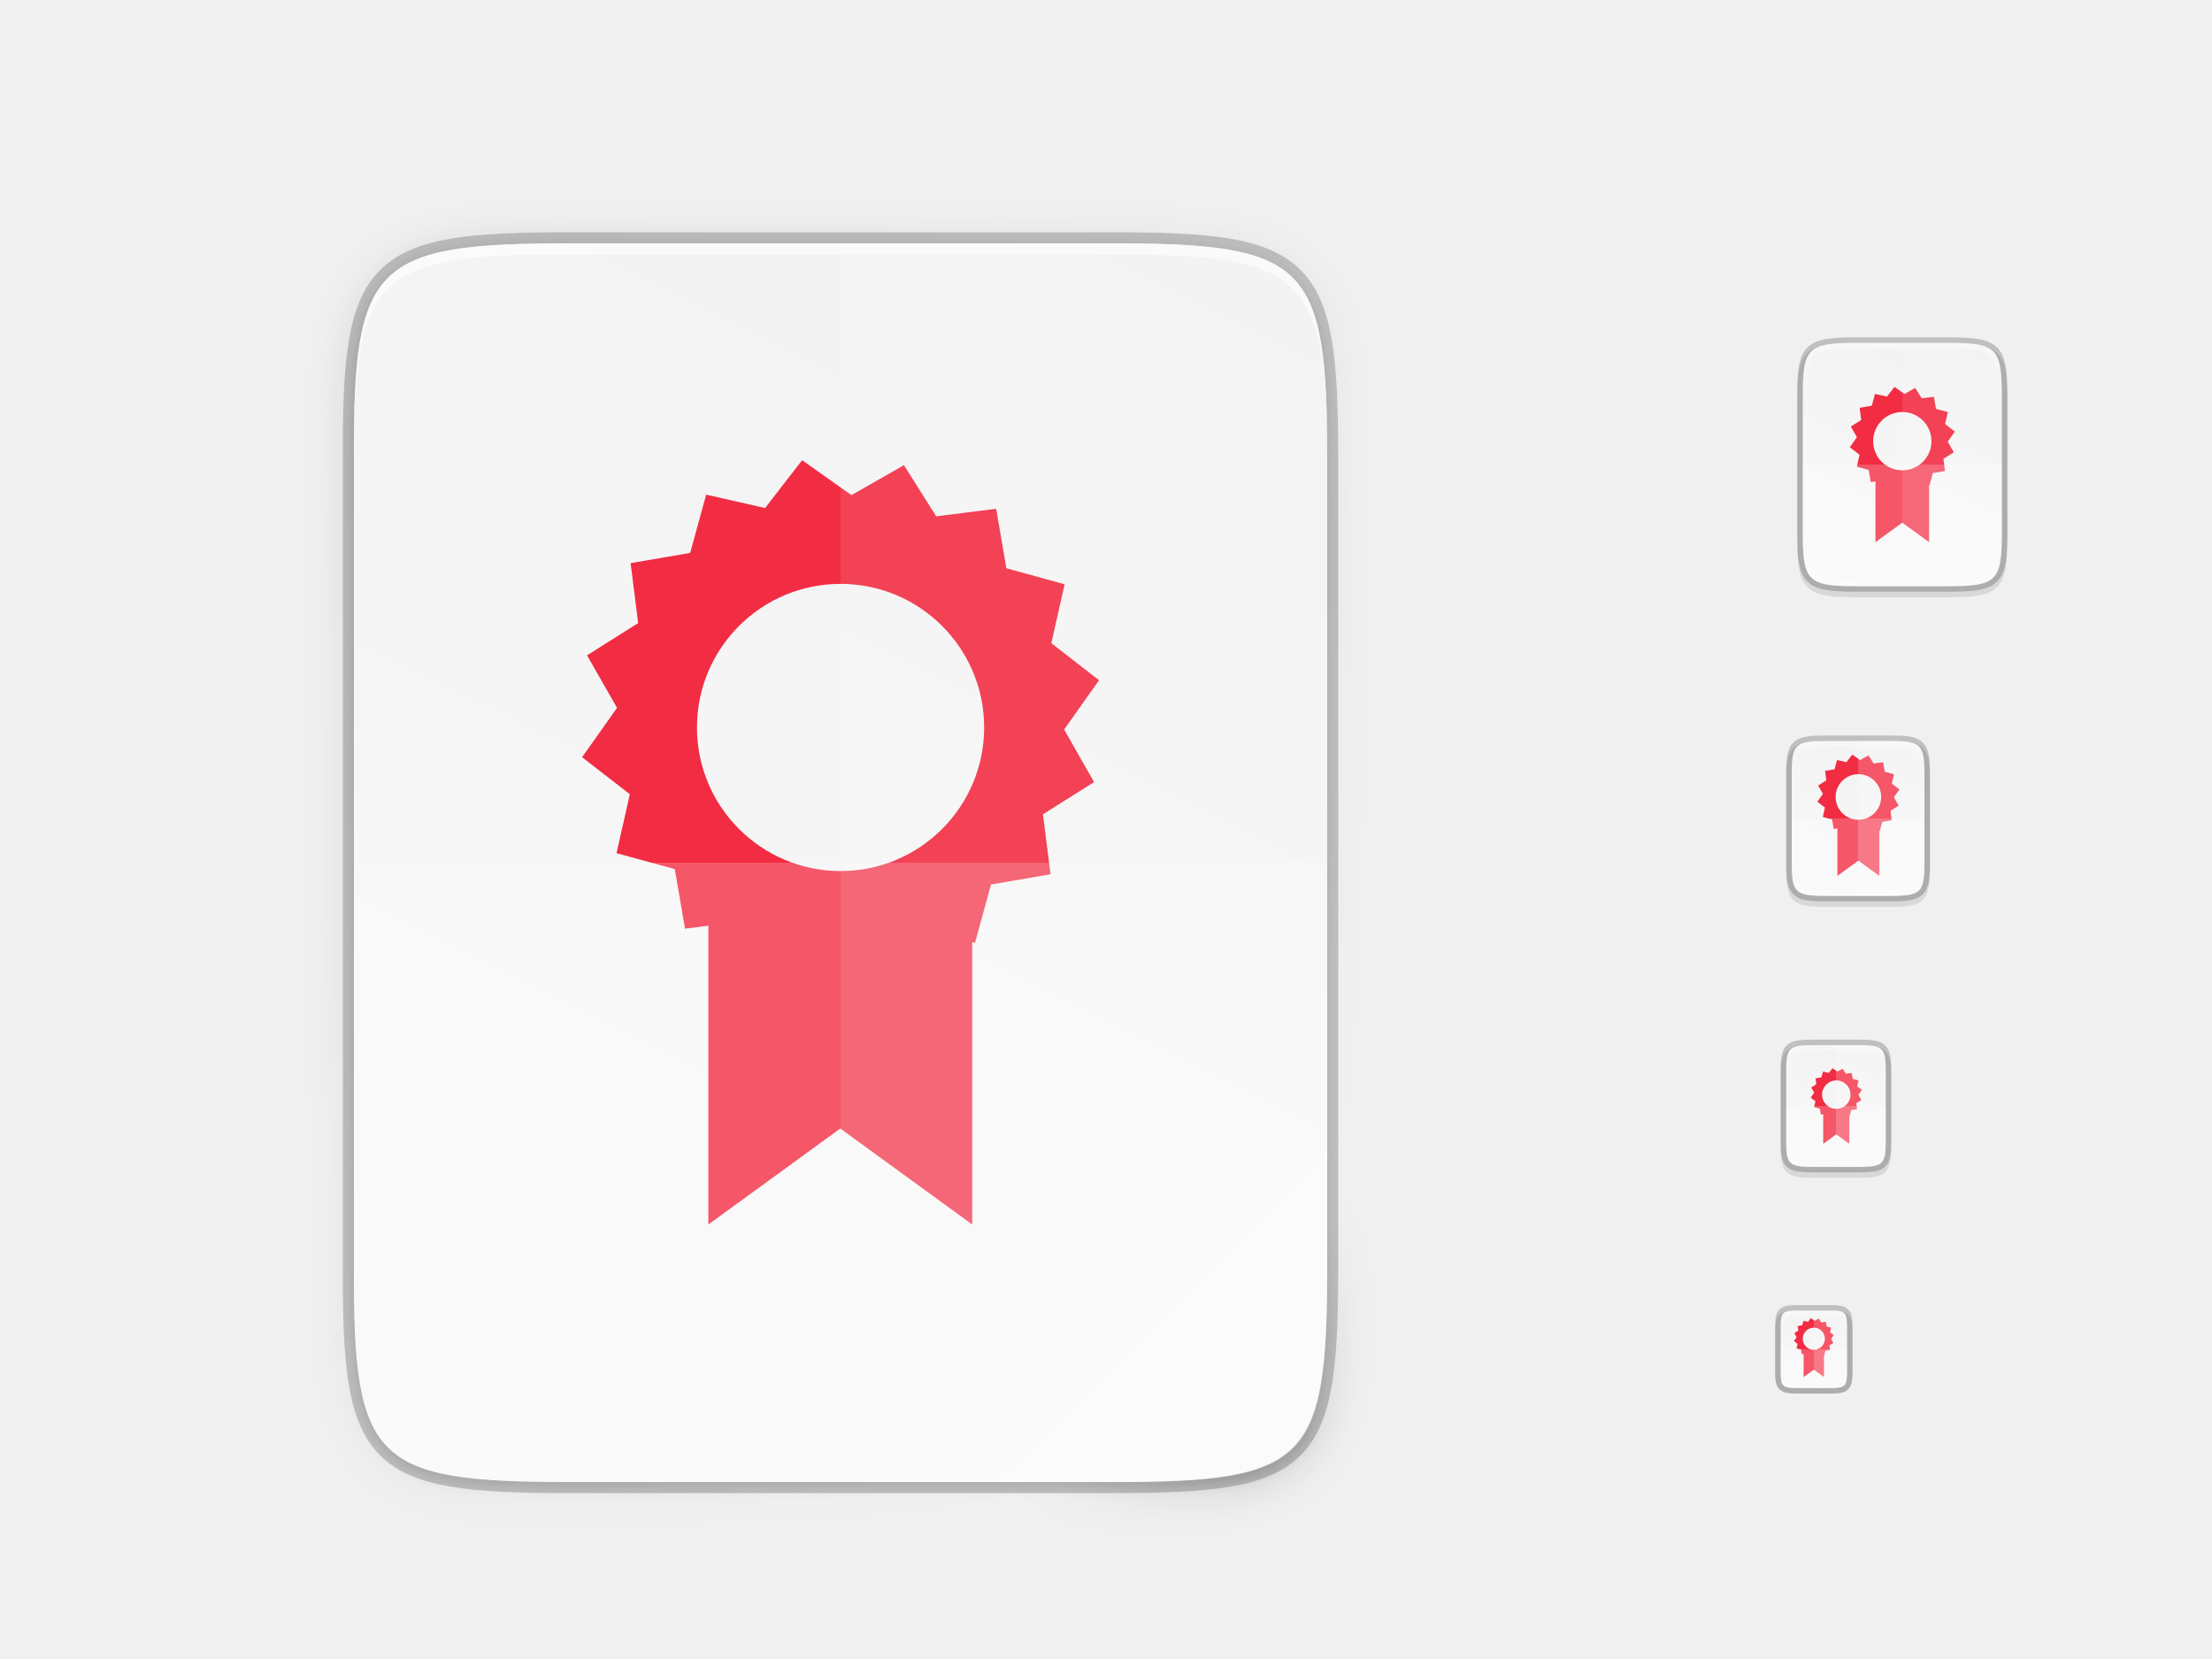
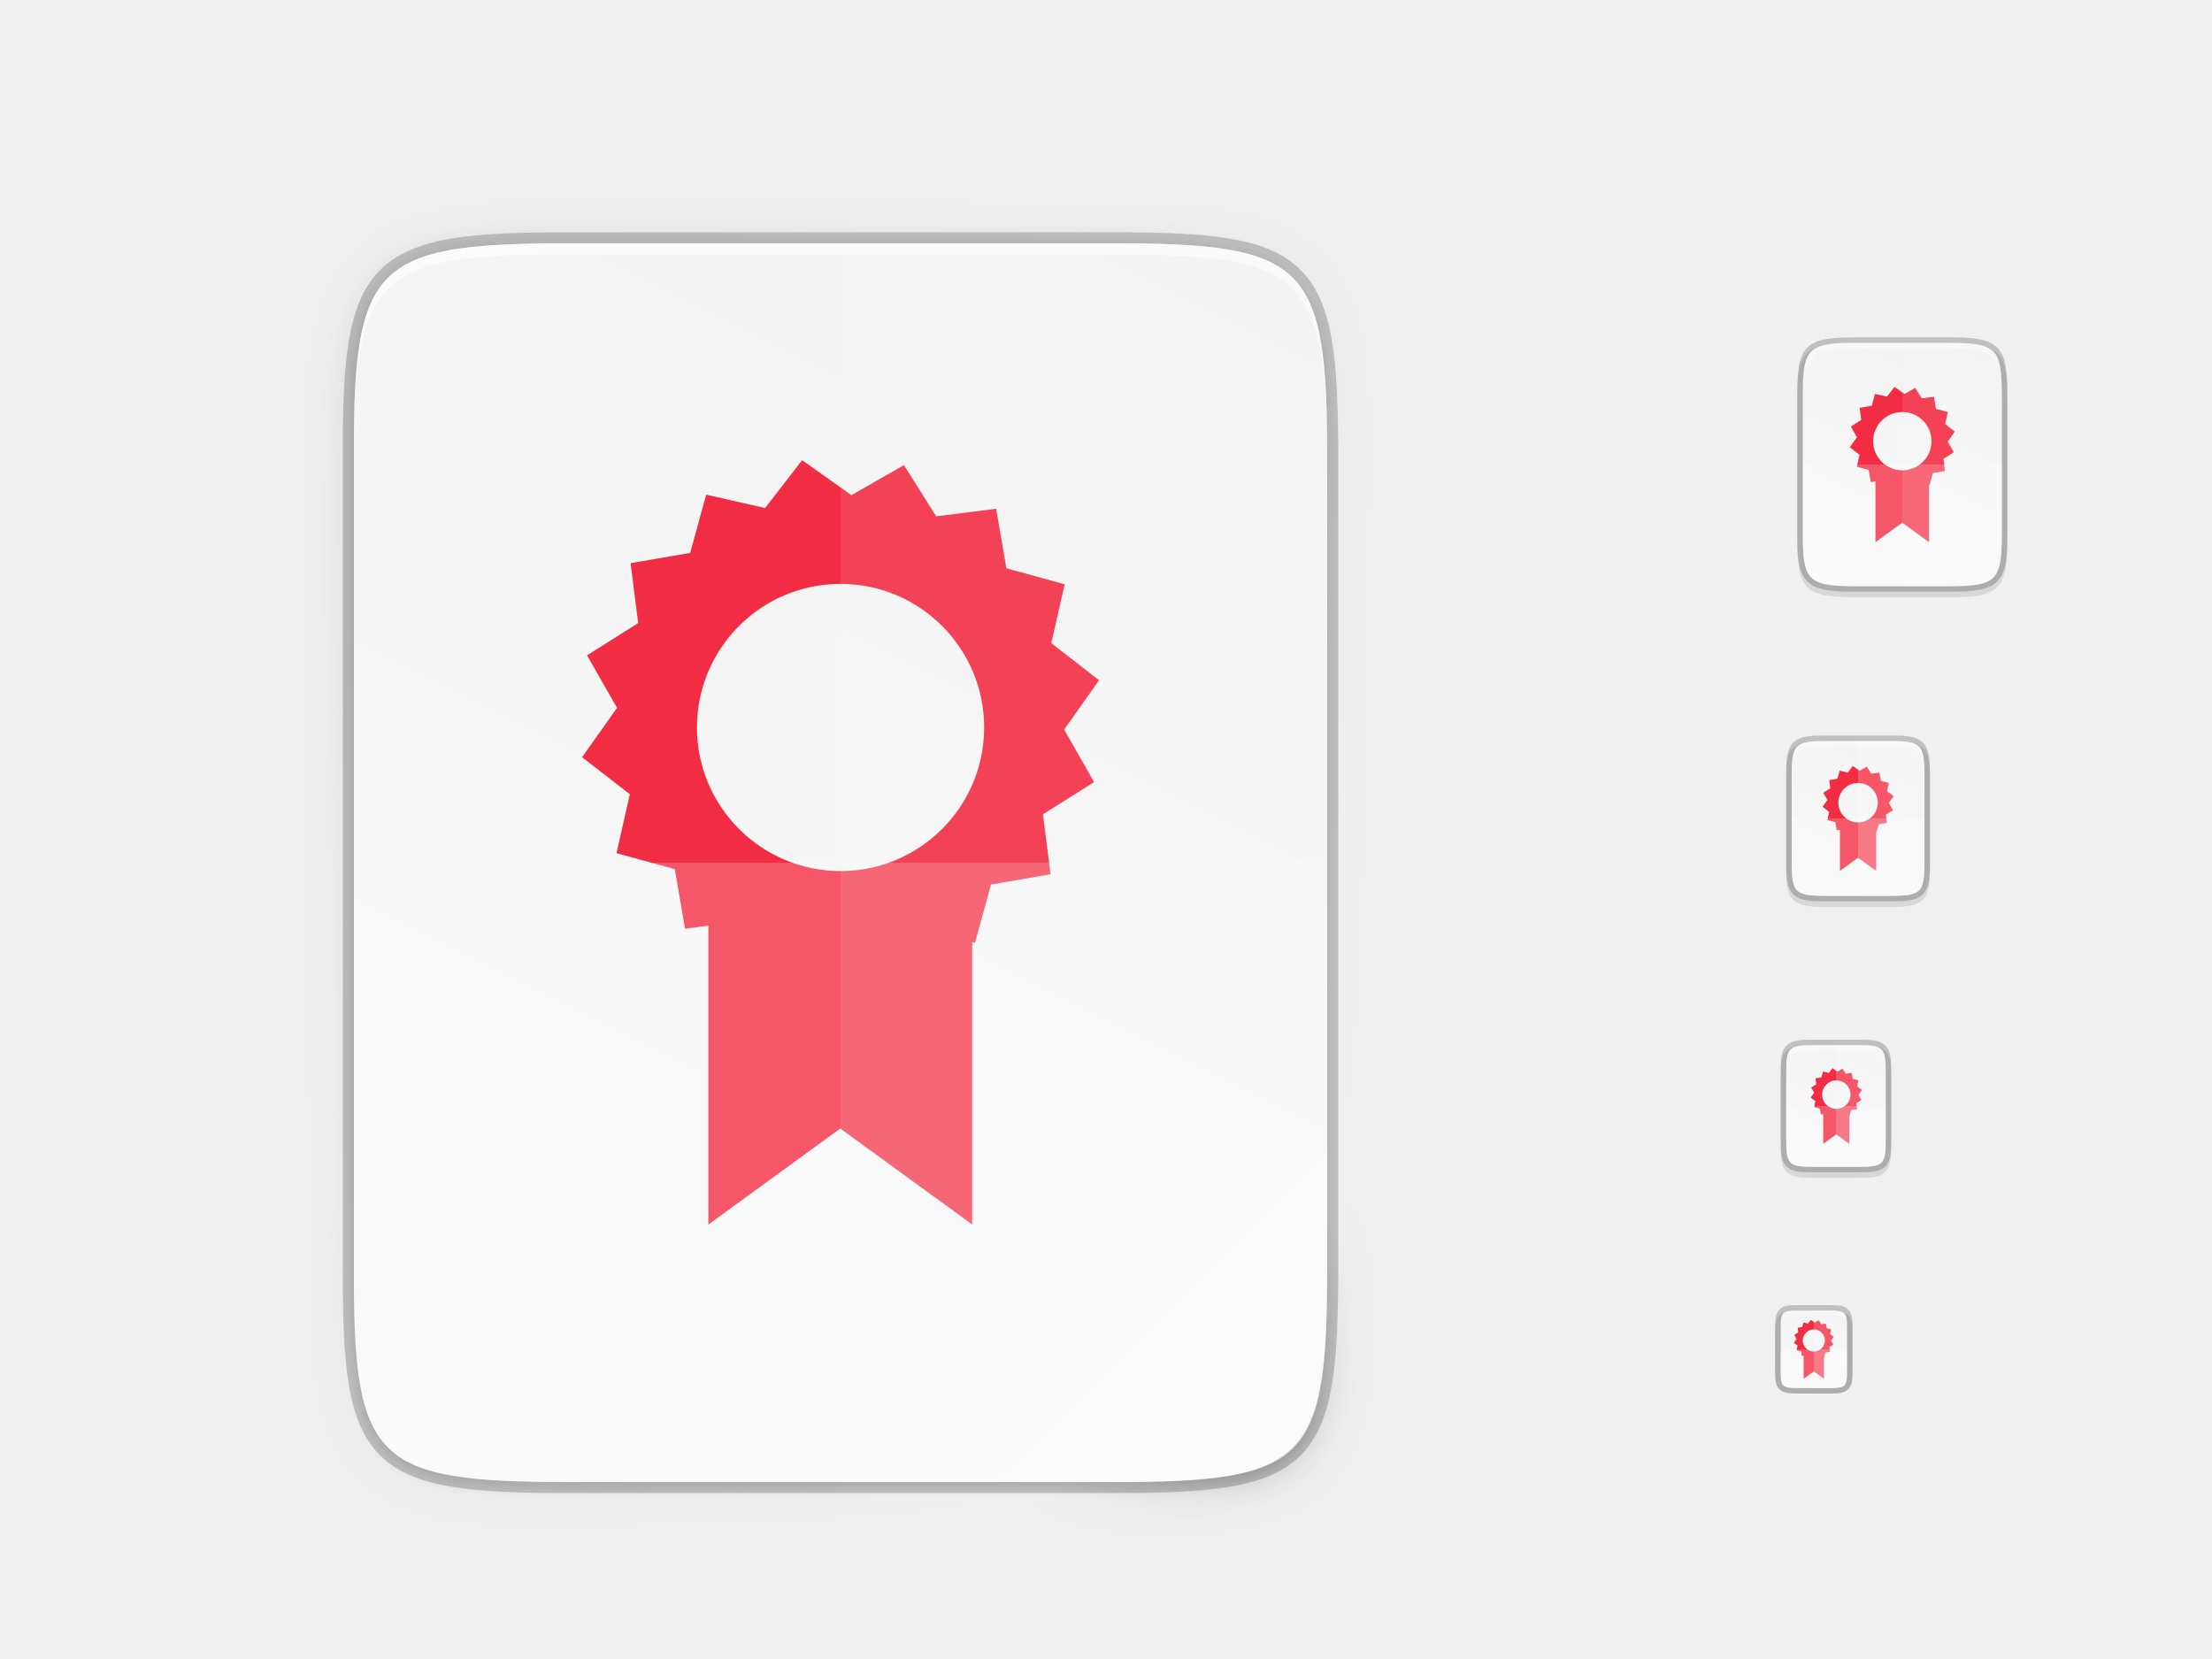
<svg xmlns="http://www.w3.org/2000/svg" xmlns:xlink="http://www.w3.org/1999/xlink" width="400" height="300" id="svg11300" version="1.0" style="display:inline;enable-background:new">
  <defs id="defs3">
    <clipPath clipPathUnits="userSpaceOnUse" id="clipPath9430">
      <path id="path9432" d="m 166.062,-196 h 179.875 C 491.235,-196 512,-175.287 512,-30.125 v 148.25 C 512,263.286 491.235,284 345.938,284 H 166.062 C 20.765,284 0,263.286 0,118.125 V -30.125 C 0,-175.287 20.765,-196 166.062,-196 Z" style="color:#000000;display:inline;overflow:visible;visibility:visible;fill:#ffffff;fill-opacity:1;fill-rule:nonzero;stroke:none;stroke-width:1;marker:none;enable-background:new" />
    </clipPath>
    <clipPath clipPathUnits="userSpaceOnUse" id="clipPath1082">
      <path id="path1084" d="M 361.938,-212 C 507.235,-212 528,-191.287 528,-46.125 V 70.125 C 528,215.286 507.235,236 361.938,236 H 214.062 C 68.765,236 48,215.286 48,70.125 V -46.125 C 48,-191.287 68.765,-212 214.062,-212 Z" style="display:inline;opacity:1;fill:#8c59d9;fill-opacity:1;stroke:none;stroke-width:2;stroke-linecap:round;stroke-linejoin:round;stroke-miterlimit:4;stroke-dasharray:none;stroke-dashoffset:0;stroke-opacity:1;enable-background:new" />
    </clipPath>
    <filter style="color-interpolation-filters:sRGB" id="filter4346" x="-0.013" width="1.026" y="-0.011" height="1.022">
      <feGaussianBlur stdDeviation="2.12" id="feGaussianBlur4348" />
    </filter>
    <linearGradient xlink:href="#linearGradient4360" id="linearGradient4358" x1="88" y1="88" x2="488" y2="488" gradientUnits="userSpaceOnUse" />
    <linearGradient id="linearGradient4360">
      <stop id="stop4362" offset="0" style="stop-color:#000000;stop-opacity:0.588" />
      <stop style="stop-color:#000000;stop-opacity:0" offset="0.88" id="stop4364" />
      <stop id="stop4366" offset="1" style="stop-color:#000000;stop-opacity:1" />
    </linearGradient>
    <filter style="color-interpolation-filters:sRGB" id="filter4380" x="-0.053" width="1.106" y="-0.044" height="1.088">
      <feGaussianBlur stdDeviation="8.48" id="feGaussianBlur4382" />
    </filter>
    <linearGradient gradientUnits="userSpaceOnUse" y2="119.093" x2="-35.31" y1="401.584" x1="529.655" id="linearGradient4226" xlink:href="#linearGradient4338" gradientTransform="matrix(0,-0.453125,0.453112,0,26.0376,268)" />
    <linearGradient id="linearGradient4338">
      <stop style="stop-color:#f2f2f2;stop-opacity:1" offset="0" id="stop4340" />
      <stop style="stop-color:#f9f9f9;stop-opacity:1" offset="1" id="stop4342" />
    </linearGradient>
    <linearGradient id="linearGradient927">
      <stop style="stop-color:#ffffff;stop-opacity:1;" offset="0" id="stop923" />
      <stop id="stop933" offset="0.125" style="stop-color:#ffffff;stop-opacity:0.098" />
      <stop id="stop931" offset="0.925" style="stop-color:#ffffff;stop-opacity:0.098" />
      <stop style="stop-color:#ffffff;stop-opacity:0.498" offset="1" id="stop925" />
    </linearGradient>
    <clipPath clipPathUnits="userSpaceOnUse" id="clipPath994">
      <path style="color:#000000;display:inline;overflow:visible;visibility:visible;fill:#cdcdcd;fill-opacity:1;fill-rule:nonzero;stroke:none;stroke-width:2;stroke-miterlimit:4;stroke-dasharray:none;stroke-opacity:1;marker:none;enable-background:accumulate" d="m 335.731,62 c -8.824,0 -9.774,0.906 -9.73,9.748 V 84 96.252 c -0.043,8.842 0.906,9.748 9.73,9.748 h 16.539 c 8.824,0 9.73,-0.906 9.73,-9.748 V 84 71.748 C 362.001,62.906 361.094,62 352.27,62 Z" id="path996" />
    </clipPath>
    <linearGradient xlink:href="#linearGradient927" id="linearGradient1004" x1="344" y1="62" x2="344" y2="106" gradientUnits="userSpaceOnUse" />
    <linearGradient xlink:href="#linearGradient4338" id="linearGradient1024" gradientUnits="userSpaceOnUse" gradientTransform="matrix(0,-0.1132812,0.113278,0,308.5101,112)" x1="459.034" y1="419.233" x2="35.31" y2="207.365" />
    <linearGradient xlink:href="#linearGradient4338" id="linearGradient916" gradientUnits="userSpaceOnUse" gradientTransform="matrix(0,-0.05664062,0.05663901,0,314.2547,214)" x1="459.034" y1="419.233" x2="35.31" y2="207.365" />
    <linearGradient xlink:href="#linearGradient4338" id="linearGradient920" gradientUnits="userSpaceOnUse" gradientTransform="matrix(0,-0.03604403,0.03604301,0,316.4352,252.9091)" x1="459.034" y1="419.233" x2="35.31" y2="207.365" />
    <linearGradient xlink:href="#linearGradient4338" id="linearGradient924" gradientUnits="userSpaceOnUse" gradientTransform="matrix(0,-0.07208805,0.07208601,0,312.8705,165.8182)" x1="459.034" y1="419.233" x2="35.31" y2="207.365" />
    <clipPath clipPathUnits="userSpaceOnUse" id="clipPath959">
      <path style="color:#000000;display:inline;overflow:visible;visibility:visible;opacity:1;fill:#46a926;fill-opacity:1;fill-rule:nonzero;stroke:none;stroke-width:2;stroke-miterlimit:4;stroke-dasharray:none;stroke-opacity:1;marker:none;enable-background:accumulate" d="m 330.193,134 c -5.615,0 -6.22,0.577 -6.192,6.204 v 7.796 7.796 c -0.028,5.627 0.577,6.204 6.192,6.204 h 11.615 c 5.615,0 6.192,-0.577 6.192,-6.204 v -7.796 -7.796 c 0,-5.627 -0.577,-6.204 -6.192,-6.204 z" id="path961" />
    </clipPath>
    <linearGradient xlink:href="#linearGradient927" id="linearGradient969" x1="336" y1="134" x2="336" y2="162" gradientUnits="userSpaceOnUse" />
    <clipPath clipPathUnits="userSpaceOnUse" id="clipPath971">
      <path style="color:#000000;display:inline;overflow:visible;visibility:visible;opacity:1;fill:#46a926;fill-opacity:1;fill-rule:nonzero;stroke:none;stroke-width:2;stroke-miterlimit:4;stroke-dasharray:none;stroke-opacity:1;marker:none;enable-background:accumulate" d="m 327.865,189 c -4.412,0 -4.887,0.453 -4.865,4.874 V 200 206.126 C 322.978,210.547 323.453,211 327.865,211 h 8.27 C 340.547,211 341,210.547 341,206.126 V 200 193.874 C 341,189.453 340.547,189 336.135,189 Z" id="path973" />
    </clipPath>
    <linearGradient xlink:href="#linearGradient927" id="linearGradient981" x1="332" y1="189" x2="332" y2="211" gradientUnits="userSpaceOnUse" />
    <clipPath clipPathUnits="userSpaceOnUse" id="clipPath983">
      <path id="path985" d="m 325.096,237 c -2.808,0 -3.11,0.288 -3.096,3.102 V 244 v 3.898 c -0.014,2.813 0.288,3.102 3.096,3.102 h 5.808 C 333.712,251 334,250.712 334,247.898 V 244 240.102 C 334,237.288 333.712,237 330.904,237 Z" style="color:#000000;display:inline;overflow:visible;visibility:visible;opacity:1;fill:#46a926;fill-opacity:1;fill-rule:nonzero;stroke:none;stroke-width:2;stroke-miterlimit:4;stroke-dasharray:none;stroke-opacity:1;marker:none;enable-background:accumulate" />
    </clipPath>
    <linearGradient xlink:href="#linearGradient927" id="linearGradient993" x1="328" y1="237" x2="328" y2="251" gradientUnits="userSpaceOnUse" />
  </defs>
  <g style="display:inline" id="layer1">
    <g style="display:none" id="layer7">
      <text y="-8.255" xml:space="preserve" x="19.007" style="font-style:normal;font-variant:normal;font-weight:normal;font-stretch:normal;line-height:0%;font-family:'DejaVu Sans';-inkscape-font-specification:'DejaVu Sans';display:inline;fill:#000000;fill-opacity:1;stroke:none;enable-background:new" id="context">
        <tspan style="font-style:normal;font-variant:normal;font-weight:normal;font-stretch:normal;font-size:18px;line-height:1.25;font-family:'DejaVu Sans';-inkscape-font-specification:'DejaVu Sans'" y="-8.255" x="19.007" id="tspan3933">mimetypes</tspan>
      </text>
      <text y="-8.255" xml:space="preserve" x="146.488" style="font-style:normal;font-variant:normal;font-weight:bold;font-stretch:normal;line-height:0%;font-family:'DejaVu Sans';-inkscape-font-specification:'DejaVu Sans Bold';text-align:start;writing-mode:lr-tb;text-anchor:start;display:inline;fill:#000000;fill-opacity:1;stroke:none;enable-background:new" id="icon-name">
        <tspan style="font-style:normal;font-variant:normal;font-weight:bold;font-stretch:normal;font-size:18px;line-height:1.25;font-family:'DejaVu Sans';-inkscape-font-specification:'DejaVu Sans Bold'" y="-8.255" x="146.488" id="tspan955">application-certificate</tspan>
      </text>
      <rect style="display:inline;overflow:visible;visibility:visible;fill:#cdcdcd;fill-opacity:1;fill-rule:nonzero;stroke:none;stroke-width:2;marker:none;enable-background:accumulate" id="rect16x16" width="16" height="16" x="320" y="236" />
      <rect style="display:inline;overflow:visible;visibility:visible;fill:#cdcdcd;fill-opacity:1;fill-rule:nonzero;stroke:none;stroke-width:2;marker:none;enable-background:accumulate" id="rect24x24" width="24" height="24" x="320" y="188" />
      <rect style="display:inline;overflow:visible;visibility:visible;fill:#cdcdcd;fill-opacity:1;fill-rule:nonzero;stroke:none;stroke-width:2;marker:none;enable-background:accumulate" id="rect32x32" width="32" height="32" x="320" y="132" />
      <rect y="60" x="320" height="48" width="48" id="rect48x48" style="display:inline;overflow:visible;visibility:visible;fill:#cdcdcd;fill-opacity:1;fill-rule:nonzero;stroke:none;stroke-width:2;marker:none;enable-background:accumulate" />
      <rect style="display:inline;overflow:visible;visibility:visible;fill:#cdcdcd;fill-opacity:1;fill-rule:nonzero;stroke:none;stroke-width:2;marker:none;enable-background:accumulate" id="rect3951" width="256" height="256" x="24" y="28" />
    </g>
    <g id="layer4" style="display:inline">
      <path style="color:#000000;font-style:normal;font-variant:normal;font-weight:normal;font-stretch:normal;font-size:medium;line-height:normal;font-family:sans-serif;font-variant-ligatures:normal;font-variant-position:normal;font-variant-caps:normal;font-variant-numeric:normal;font-variant-alternates:normal;font-feature-settings:normal;text-indent:0;text-align:start;text-decoration:none;text-decoration-line:none;text-decoration-style:solid;text-decoration-color:#000000;letter-spacing:normal;word-spacing:normal;text-transform:none;writing-mode:lr-tb;direction:ltr;text-orientation:mixed;dominant-baseline:auto;baseline-shift:baseline;text-anchor:start;white-space:normal;shape-padding:0;clip-rule:nonzero;display:inline;overflow:visible;visibility:visible;opacity:0.1;isolation:auto;mix-blend-mode:normal;color-interpolation:sRGB;color-interpolation-filters:linearRGB;solid-color:#000000;solid-opacity:1;vector-effect:none;fill:#000000;fill-opacity:1;fill-rule:nonzero;stroke:none;stroke-width:2;stroke-linecap:butt;stroke-linejoin:miter;stroke-miterlimit:4;stroke-dasharray:none;stroke-dashoffset:0;stroke-opacity:1;marker:none;color-rendering:auto;image-rendering:auto;shape-rendering:auto;text-rendering:auto;enable-background:accumulate" d="m 327.865,189 c -1.12,0 -2.015,0.024 -2.791,0.154 -0.776,0.13 -1.48,0.388 -2.01,0.916 -0.53,0.528 -0.791,1.237 -0.92,2.014 -0.129,0.777 -0.15,1.672 -0.145,2.795 V 201 v 6.125 c -0.005,1.121 0.016,2.015 0.145,2.791 0.129,0.777 0.39,1.485 0.92,2.014 0.53,0.528 1.234,0.786 2.01,0.916 0.776,0.13 1.671,0.154 2.791,0.154 h 8.27 c 1.12,0 2.013,-0.024 2.787,-0.154 0.774,-0.13 1.48,-0.389 2.008,-0.918 0.528,-0.529 0.786,-1.234 0.916,-2.01 C 341.976,209.143 342,208.247 342,207.125 V 201 194.875 c 0,-1.122 -0.024,-2.018 -0.154,-2.793 -0.13,-0.775 -0.388,-1.481 -0.916,-2.01 -0.528,-0.529 -1.233,-0.788 -2.008,-0.918 C 338.147,189.024 337.255,189 336.135,189 Z" id="path995" />
      <path style="color:#000000;font-style:normal;font-variant:normal;font-weight:normal;font-stretch:normal;font-size:medium;line-height:normal;font-family:sans-serif;font-variant-ligatures:normal;font-variant-position:normal;font-variant-caps:normal;font-variant-numeric:normal;font-variant-alternates:normal;font-feature-settings:normal;text-indent:0;text-align:start;text-decoration:none;text-decoration-line:none;text-decoration-style:solid;text-decoration-color:#000000;letter-spacing:normal;word-spacing:normal;text-transform:none;writing-mode:lr-tb;direction:ltr;text-orientation:mixed;dominant-baseline:auto;baseline-shift:baseline;text-anchor:start;white-space:normal;shape-padding:0;clip-rule:nonzero;display:inline;overflow:visible;visibility:visible;opacity:0.1;isolation:auto;mix-blend-mode:normal;color-interpolation:sRGB;color-interpolation-filters:linearRGB;solid-color:#000000;solid-opacity:1;vector-effect:none;fill:#000000;fill-opacity:1;fill-rule:nonzero;stroke:none;stroke-width:2;stroke-linecap:butt;stroke-linejoin:miter;stroke-miterlimit:4;stroke-dasharray:none;stroke-dashoffset:0;stroke-opacity:1;marker:none;color-rendering:auto;image-rendering:auto;shape-rendering:auto;text-rendering:auto;enable-background:accumulate" d="m 325.096,237 c -0.719,0 -1.302,0.014 -1.836,0.104 -0.534,0.09 -1.068,0.276 -1.477,0.684 -0.408,0.407 -0.597,0.943 -0.686,1.479 -0.089,0.535 -0.101,1.12 -0.098,1.842 V 244 v 3.898 c -0.003,0.718 0.009,1.302 0.098,1.836 0.089,0.535 0.277,1.071 0.686,1.479 0.408,0.407 0.942,0.594 1.477,0.684 0.534,0.09 1.117,0.104 1.836,0.104 h 5.809 c 0.719,0 1.301,-0.014 1.834,-0.104 0.533,-0.09 1.068,-0.278 1.475,-0.686 0.407,-0.408 0.594,-0.943 0.684,-1.477 C 334.986,249.201 335,248.619 335,247.898 V 244 241.102 c 0,-0.72 -0.014,-1.302 -0.104,-1.836 -0.089,-0.534 -0.277,-1.069 -0.684,-1.477 -0.407,-0.408 -0.941,-0.596 -1.475,-0.686 C 332.205,237.014 331.623,237 330.904,237 Z" id="path997" />
      <path style="color:#000000;font-style:normal;font-variant:normal;font-weight:normal;font-stretch:normal;font-size:medium;line-height:normal;font-family:sans-serif;font-variant-ligatures:normal;font-variant-position:normal;font-variant-caps:normal;font-variant-numeric:normal;font-variant-alternates:normal;font-feature-settings:normal;text-indent:0;text-align:start;text-decoration:none;text-decoration-line:none;text-decoration-style:solid;text-decoration-color:#000000;letter-spacing:normal;word-spacing:normal;text-transform:none;writing-mode:lr-tb;direction:ltr;text-orientation:mixed;dominant-baseline:auto;baseline-shift:baseline;text-anchor:start;white-space:normal;shape-padding:0;clip-rule:nonzero;display:inline;overflow:visible;visibility:visible;opacity:0.1;isolation:auto;mix-blend-mode:normal;color-interpolation:sRGB;color-interpolation-filters:linearRGB;solid-color:#000000;solid-opacity:1;vector-effect:none;fill:#000000;fill-opacity:1;fill-rule:nonzero;stroke:none;stroke-width:2;stroke-linecap:butt;stroke-linejoin:miter;stroke-miterlimit:4;stroke-dasharray:none;stroke-dashoffset:0;stroke-opacity:1;marker:none;color-rendering:auto;image-rendering:auto;shape-rendering:auto;text-rendering:auto;enable-background:accumulate" d="m 330.193,134 c -1.421,0 -2.549,0.031 -3.506,0.191 -0.957,0.161 -1.791,0.473 -2.412,1.092 -0.621,0.619 -0.936,1.456 -1.096,2.414 -0.159,0.958 -0.187,2.087 -0.18,3.512 V 149 v 7.797 c -0.007,1.421 0.021,2.55 0.18,3.506 0.159,0.958 0.475,1.795 1.096,2.414 0.621,0.619 1.455,0.931 2.412,1.092 0.957,0.161 2.085,0.191 3.506,0.191 h 11.615 c 1.421,0 2.547,-0.031 3.502,-0.191 0.955,-0.161 1.788,-0.474 2.406,-1.094 0.618,-0.62 0.931,-1.454 1.092,-2.41 C 348.969,159.348 349,158.221 349,156.797 V 149 141.203 c 0,-1.424 -0.031,-2.551 -0.191,-3.508 -0.16,-0.957 -0.473,-1.791 -1.092,-2.41 -0.618,-0.62 -1.451,-0.933 -2.406,-1.094 C 344.355,134.031 343.23,134 341.809,134 Z" id="path999" />
      <path style="color:#000000;display:inline;overflow:visible;visibility:visible;opacity:0.2;fill:none;fill-opacity:1;fill-rule:nonzero;stroke:#000000;stroke-width:2;stroke-miterlimit:4;stroke-dasharray:none;stroke-opacity:1;marker:none;enable-background:accumulate" d="m 327.865,189 c -4.412,0 -4.887,0.453 -4.865,4.874 V 200 206.126 C 322.978,210.547 323.453,211 327.865,211 h 8.27 C 340.547,211 341,210.547 341,206.126 V 200 193.874 C 341,189.453 340.547,189 336.135,189 Z" id="path926" />
      <path id="path928" d="m 325.096,237 c -2.808,0 -3.11,0.288 -3.096,3.102 V 244 v 3.898 c -0.014,2.813 0.288,3.102 3.096,3.102 h 5.808 C 333.712,251 334,250.712 334,247.898 V 244 240.102 C 334,237.288 333.712,237 330.904,237 Z" style="color:#000000;display:inline;overflow:visible;visibility:visible;opacity:0.2;fill:none;fill-opacity:1;fill-rule:nonzero;stroke:#000000;stroke-width:2;stroke-miterlimit:4;stroke-dasharray:none;stroke-opacity:1;marker:none;enable-background:accumulate" />
      <path style="color:#000000;display:inline;overflow:visible;visibility:visible;opacity:0.2;fill:none;fill-opacity:1;fill-rule:nonzero;stroke:#000000;stroke-width:2;stroke-miterlimit:4;stroke-dasharray:none;stroke-opacity:1;marker:none;enable-background:accumulate" d="m 330.193,134 c -5.615,0 -6.22,0.577 -6.192,6.204 v 7.796 7.796 c -0.028,5.627 0.577,6.204 6.192,6.204 h 11.615 c 5.615,0 6.192,-0.577 6.192,-6.204 v -7.796 -7.796 c 0,-5.627 -0.577,-6.204 -6.192,-6.204 z" id="path930" />
      <path style="color:#000000;font-style:normal;font-variant:normal;font-weight:normal;font-stretch:normal;font-size:medium;line-height:normal;font-family:sans-serif;font-variant-ligatures:normal;font-variant-position:normal;font-variant-caps:normal;font-variant-numeric:normal;font-variant-alternates:normal;font-feature-settings:normal;text-indent:0;text-align:start;text-decoration:none;text-decoration-line:none;text-decoration-style:solid;text-decoration-color:#000000;letter-spacing:normal;word-spacing:normal;text-transform:none;writing-mode:lr-tb;direction:ltr;text-orientation:mixed;dominant-baseline:auto;baseline-shift:baseline;text-anchor:start;white-space:normal;shape-padding:0;clip-rule:nonzero;display:inline;overflow:visible;visibility:visible;opacity:0.1;isolation:auto;mix-blend-mode:normal;color-interpolation:sRGB;color-interpolation-filters:linearRGB;solid-color:#000000;solid-opacity:1;vector-effect:none;fill:#000000;fill-opacity:1;fill-rule:nonzero;stroke:none;stroke-width:2;stroke-linecap:butt;stroke-linejoin:miter;stroke-miterlimit:4;stroke-dasharray:none;stroke-dashoffset:0;stroke-opacity:1;marker:none;color-rendering:auto;image-rendering:auto;shape-rendering:auto;text-rendering:auto;enable-background:accumulate" d="m 335.73,62 c -2.223,0 -3.974,0.051 -5.414,0.293 -1.44,0.242 -2.619,0.695 -3.482,1.557 -0.863,0.861 -1.319,2.039 -1.559,3.48 -0.24,1.441 -0.286,3.195 -0.275,5.424 V 85 97.252 c -0.011,2.225 0.036,3.979 0.275,5.418 0.24,1.441 0.695,2.619 1.559,3.48 0.863,0.861 2.042,1.315 3.482,1.557 1.44,0.242 3.191,0.293 5.414,0.293 h 16.539 c 2.223,0 3.973,-0.051 5.41,-0.293 1.437,-0.242 2.612,-0.697 3.473,-1.559 0.86,-0.862 1.313,-2.039 1.555,-3.479 C 362.949,101.23 363,99.48 363,97.252 V 85 72.748 c 0,-2.228 -0.051,-3.978 -0.293,-5.418 -0.241,-1.44 -0.694,-2.617 -1.555,-3.479 -0.86,-0.862 -2.035,-1.317 -3.473,-1.559 C 356.242,62.051 354.493,62 352.27,62 Z" id="path1020" />
      <path id="path1163" d="M 102.922,44 C 67.625,44 63.827,47.625 64,82.994 V 156 229.006 C 63.827,264.375 67.625,268 102.922,268 h 98.157 C 236.375,268 240,264.375 240,229.006 V 156 82.994 C 240,47.625 236.375,44 201.078,44 Z" style="color:#000000;display:inline;overflow:visible;visibility:visible;opacity:0.2;fill:none;fill-opacity:1;fill-rule:nonzero;stroke:#000000;stroke-width:4;stroke-miterlimit:4;stroke-dasharray:none;stroke-opacity:1;marker:none;enable-background:accumulate" />
      <path style="color:#000000;display:inline;overflow:visible;visibility:visible;opacity:0.1;fill:#000000;fill-opacity:1;fill-rule:nonzero;stroke:none;stroke-width:2;marker:none;filter:url(#filter4346);enable-background:accumulate" d="M 189.843,74 C 119.25,74 111.654,81.251 112,151.987 V 298 444.013 C 111.654,514.749 119.25,522 189.843,522 H 386.157 C 456.75,522 462.163,514.726 464,444.013 V 298 151.987 C 464,81.25 456.75,74 386.157,74 Z" id="rect4158-9" transform="matrix(0.5,0,0,0.5,8,8)" />
      <path id="path4350" d="M 189.843,74 C 119.25,74 111.654,81.251 112,151.987 V 298 444.013 C 111.654,514.749 119.25,522 189.843,522 H 386.157 C 456.75,522 464,514.75 464,444.013 V 298 151.987 C 464,81.25 456.75,74 386.157,74 Z" style="color:#000000;display:inline;overflow:visible;visibility:visible;opacity:0.3;fill:url(#linearGradient4358);fill-opacity:1;fill-rule:nonzero;stroke:none;stroke-width:2;marker:none;filter:url(#filter4380);enable-background:accumulate" transform="matrix(0.5,0,0,0.5,8,8)" />
      <path style="color:#000000;display:inline;overflow:visible;visibility:visible;opacity:0.2;fill:none;fill-opacity:1;fill-rule:nonzero;stroke:#000000;stroke-width:2;stroke-miterlimit:4;stroke-dasharray:none;stroke-opacity:1;marker:none;enable-background:accumulate" d="m 335.731,62 c -8.824,0 -9.774,0.906 -9.73,9.748 V 84 96.252 c -0.043,8.842 0.906,9.748 9.73,9.748 h 16.539 c 8.824,0 9.73,-0.906 9.73,-9.748 V 84 71.748 C 362.001,62.906 361.094,62 352.27,62 Z" id="path958" />
    </g>
    <g id="layer2" style="display:inline">
      <path style="color:#000000;display:inline;overflow:visible;visibility:visible;fill:url(#linearGradient1024);fill-opacity:1;fill-rule:nonzero;stroke:none;stroke-width:1;marker:none;enable-background:accumulate" d="m 335.731,62 c -8.824,0 -9.774,0.906 -9.73,9.748 V 84 96.252 c -0.043,8.842 0.906,9.748 9.73,9.748 h 16.539 c 8.824,0 9.73,-0.906 9.73,-9.748 V 84 71.748 C 362.001,62.906 361.094,62 352.27,62 Z" id="path964" />
      <path style="color:#000000;display:inline;overflow:visible;visibility:visible;fill:url(#linearGradient4226);fill-opacity:1;fill-rule:nonzero;stroke:none;stroke-width:1;marker:none;enable-background:accumulate" d="M 102.922,44 C 67.625,44 63.827,47.625 64,82.994 V 156 229.006 C 63.827,264.375 67.625,268 102.922,268 h 98.157 C 236.375,268 240,264.375 240,229.006 V 156 82.994 C 240,47.625 236.375,44 201.078,44 Z" id="rect4158" />
      <path style="color:#000000;display:inline;overflow:visible;visibility:visible;opacity:0.6;fill:#ffffff;fill-opacity:1;fill-rule:nonzero;stroke:none;stroke-width:1;marker:none;enable-background:accumulate" d="M 102.922,44 C 67.625,44 63.827,47.626 64,82.994 v 2 C 63.827,49.626 67.625,46 102.922,46 h 98.156 C 236.375,46 240,49.626 240,84.994 v -2 C 240,47.626 236.375,44 201.078,44 Z" id="path931" />
      <path id="path914" d="m 327.865,189 c -4.412,0 -4.887,0.453 -4.865,4.874 V 200 206.126 C 322.978,210.547 323.453,211 327.865,211 h 8.27 C 340.547,211 341,210.547 341,206.126 V 200 193.874 C 341,189.453 340.547,189 336.135,189 Z" style="color:#000000;display:inline;overflow:visible;visibility:visible;fill:url(#linearGradient916);fill-opacity:1;fill-rule:nonzero;stroke:none;stroke-width:1;marker:none;enable-background:accumulate" />
      <path style="color:#000000;display:inline;overflow:visible;visibility:visible;fill:url(#linearGradient920);fill-opacity:1;fill-rule:nonzero;stroke:none;stroke-width:1;marker:none;enable-background:accumulate" d="m 325.096,237 c -2.808,0 -3.11,0.288 -3.096,3.102 V 244 v 3.898 c -0.014,2.813 0.288,3.102 3.096,3.102 h 5.808 C 333.712,251 334,250.712 334,247.898 V 244 240.102 C 334,237.288 333.712,237 330.904,237 Z" id="path918" />
      <path id="path922" d="m 330.193,134 c -5.615,0 -6.22,0.577 -6.192,6.204 v 7.796 7.796 c -0.028,5.627 0.577,6.204 6.192,6.204 h 11.615 c 5.615,0 6.192,-0.577 6.192,-6.204 v -7.796 -7.796 c 0,-5.627 -0.577,-6.204 -6.192,-6.204 z" style="color:#000000;display:inline;overflow:visible;visibility:visible;fill:url(#linearGradient924);fill-opacity:1;fill-rule:nonzero;stroke:none;stroke-width:1;marker:none;enable-background:accumulate" />
    </g>
    <g id="layer6" style="display:inline">
      <path d="m 145.052,83.218 -6.704,8.652 -10.65,-2.424 -2.891,10.539 -10.772,1.846 1.369,10.843 -9.25,5.832 5.426,9.494 -6.319,8.926 8.632,6.695 -2.404,10.66 10.539,2.881 1.846,10.772 4.219,-0.538 v 54.03 l 23.856,-17.355 23.857,17.355 V 170.365 l 0.507,0.122 2.891,-10.539 10.772,-1.856 -1.379,-10.843 9.25,-5.822 -5.416,-9.504 6.309,-8.916 -8.632,-6.704 2.414,-10.65 -10.539,-2.891 L 180.136,92 l -10.843,1.369 -5.832,-9.25 -9.494,5.417 z M 152,105.583 A 25.966,25.966 0 0 1 177.966,131.549 25.966,25.966 0 0 1 152,157.515 25.966,25.966 0 0 1 126.034,131.549 25.966,25.966 0 0 1 152,105.583 Z" style="color:#4d4d4d;isolation:auto;mix-blend-mode:normal;solid-color:#000000;fill:#f22c42;fill-opacity:1;fill-rule:evenodd;stroke-width:5.193;color-rendering:auto;image-rendering:auto;shape-rendering:auto" id="path10" />
      <path d="m 342.589,69.963 -1.362,1.757 -2.163,-0.492 -0.587,2.141 -2.188,0.375 0.278,2.203 -1.879,1.185 1.102,1.928 -1.284,1.813 1.753,1.36 -0.488,2.165 2.141,0.585 0.375,2.188 0.857,-0.109 v 10.975 l 4.846,-3.525 4.846,3.525 v -10.372 l 0.103,0.025 0.587,-2.141 2.188,-0.377 -0.28,-2.203 1.879,-1.183 -1.1,-1.931 1.281,-1.811 -1.753,-1.362 0.49,-2.163 -2.141,-0.587 -0.375,-2.186 -2.203,0.278 -1.185,-1.879 -1.928,1.1 z m 1.411,4.543 a 5.274,5.274 0 0 1 5.274,5.274 5.274,5.274 0 0 1 -5.274,5.274 5.274,5.274 0 0 1 -5.274,-5.274 5.274,5.274 0 0 1 5.274,-5.274 z" style="color:#4d4d4d;display:inline;isolation:auto;mix-blend-mode:normal;solid-color:#000000;fill:#f22c42;fill-opacity:1;fill-rule:evenodd;stroke-width:1.055;color-rendering:auto;image-rendering:auto;shape-rendering:auto;enable-background:new" id="path10-6" />
-       <path d="m 334.955,136.447 -1.064,1.373 -1.69,-0.385 -0.459,1.673 -1.71,0.293 0.217,1.721 -1.468,0.926 0.861,1.507 -1.003,1.417 1.37,1.063 -0.382,1.692 1.673,0.457 0.293,1.71 0.67,-0.085 v 8.575 l 3.786,-2.754 3.786,2.754 v -8.104 l 0.081,0.019 0.459,-1.673 1.71,-0.295 -0.219,-1.721 1.468,-0.924 -0.86,-1.508 1.001,-1.415 -1.37,-1.064 0.383,-1.69 -1.673,-0.459 -0.293,-1.708 -1.721,0.217 -0.926,-1.468 -1.507,0.86 z m 1.103,3.55 a 4.121,4.121 0 0 1 4.121,4.121 4.121,4.121 0 0 1 -4.121,4.121 4.121,4.121 0 0 1 -4.121,-4.121 4.121,4.121 0 0 1 4.121,-4.121 z" style="color:#4d4d4d;display:inline;isolation:auto;mix-blend-mode:normal;solid-color:#000000;fill:#f22c42;fill-opacity:1;fill-rule:evenodd;stroke-width:0.824;color-rendering:auto;image-rendering:auto;shape-rendering:auto;enable-background:new" id="path10-6-7" />
+       <path d="m 335.046,138.511 -0.921,1.188 -1.462,-0.333 -0.397,1.447 -1.479,0.253 0.188,1.489 -1.27,0.801 0.745,1.304 -0.868,1.226 1.185,0.919 -0.33,1.464 1.447,0.396 0.253,1.479 0.579,-0.074 v 7.419 l 3.276,-2.383 3.276,2.383 v -7.011 l 0.07,0.017 0.397,-1.447 1.479,-0.255 -0.189,-1.489 1.27,-0.799 -0.744,-1.305 0.866,-1.224 -1.185,-0.921 0.331,-1.462 -1.447,-0.397 -0.253,-1.478 -1.489,0.188 -0.801,-1.27 -1.304,0.744 z m 0.954,3.071 a 3.566,3.566 0 0 1 3.566,3.566 3.566,3.566 0 0 1 -3.566,3.566 3.566,3.566 0 0 1 -3.566,-3.566 3.566,3.566 0 0 1 3.566,-3.566 z" style="color:#4d4d4d;display:inline;isolation:auto;mix-blend-mode:normal;solid-color:#000000;fill:#f22c42;fill-opacity:1;fill-rule:evenodd;stroke-width:0.824;color-rendering:auto;image-rendering:auto;shape-rendering:auto;enable-background:new" id="path10-6-7" />
      <path d="m 331.375,193.159 -0.664,0.856 -1.054,-0.24 -0.286,1.043 -1.066,0.183 0.136,1.073 -0.916,0.577 0.537,0.94 -0.626,0.884 0.854,0.663 -0.238,1.055 1.043,0.285 0.183,1.066 0.418,-0.053 v 5.348 l 2.362,-1.718 2.362,1.718 v -5.054 l 0.05,0.012 0.286,-1.043 1.066,-0.184 -0.137,-1.073 0.916,-0.576 -0.536,-0.941 0.624,-0.883 -0.854,-0.664 0.239,-1.054 -1.043,-0.286 -0.183,-1.065 -1.073,0.136 -0.577,-0.916 -0.94,0.536 z m 0.688,2.214 a 2.57,2.57 0 0 1 2.57,2.57 2.57,2.57 0 0 1 -2.57,2.57 2.57,2.57 0 0 1 -2.57,-2.57 2.57,2.57 0 0 1 2.57,-2.57 z" style="color:#4d4d4d;display:inline;isolation:auto;mix-blend-mode:normal;solid-color:#000000;fill:#f22c42;fill-opacity:1;fill-rule:evenodd;stroke-width:0.514;color-rendering:auto;image-rendering:auto;shape-rendering:auto;enable-background:new" id="path10-6-7-5" />
-       <path d="m 327.464,238.361 -0.517,0.667 -0.821,-0.187 -0.223,0.812 -0.83,0.142 0.105,0.836 -0.713,0.45 0.418,0.732 -0.487,0.688 0.665,0.516 -0.185,0.822 0.812,0.222 0.142,0.83 0.325,-0.041 v 4.165 l 1.839,-1.338 1.839,1.338 v -3.936 l 0.039,0.01 0.223,-0.812 0.83,-0.143 -0.106,-0.836 0.713,-0.449 -0.417,-0.733 0.486,-0.687 -0.665,-0.517 0.186,-0.821 -0.812,-0.223 -0.142,-0.83 -0.836,0.105 -0.45,-0.713 -0.732,0.418 z m 0.536,1.724 a 2.001,2.001 0 0 1 2.001,2.001 2.001,2.001 0 0 1 -2.001,2.001 2.001,2.001 0 0 1 -2.001,-2.001 2.001,2.001 0 0 1 2.001,-2.001 z" style="color:#4d4d4d;display:inline;isolation:auto;mix-blend-mode:normal;solid-color:#000000;fill:#f22c42;fill-opacity:1;fill-rule:evenodd;stroke-width:0.4;color-rendering:auto;image-rendering:auto;shape-rendering:auto;enable-background:new" id="path10-6-7-5-3" />
+       <path d="m 327.464,238.674 -0.517,0.667 -0.821,-0.187 -0.223,0.812 -0.83,0.142 0.105,0.836 -0.713,0.45 0.418,0.732 -0.487,0.688 0.665,0.516 -0.185,0.822 0.812,0.222 0.142,0.83 0.325,-0.041 v 4.165 l 1.839,-1.338 1.839,1.338 v -3.936 l 0.039,0.01 0.223,-0.812 0.83,-0.143 -0.106,-0.836 0.713,-0.449 -0.417,-0.733 0.486,-0.687 -0.665,-0.517 0.186,-0.821 -0.812,-0.223 -0.142,-0.83 -0.836,0.105 -0.45,-0.713 -0.732,0.418 z m 0.536,1.724 a 2.001,2.001 0 0 1 2.001,2.001 2.001,2.001 0 0 1 -2.001,2.001 2.001,2.001 0 0 1 -2.001,-2.001 2.001,2.001 0 0 1 2.001,-2.001 z" style="color:#4d4d4d;display:inline;isolation:auto;mix-blend-mode:normal;solid-color:#000000;fill:#f22c42;fill-opacity:1;fill-rule:evenodd;stroke-width:0.4;color-rendering:auto;image-rendering:auto;shape-rendering:auto;enable-background:new" id="path10-6-7-5-3" />
    </g>
    <g id="layer3" style="display:inline">
      <path style="color:#000000;display:inline;overflow:visible;visibility:visible;opacity:0.1;fill:#ffffff;fill-opacity:1;fill-rule:nonzero;stroke:none;stroke-width:1;marker:none;enable-background:accumulate" d="m 152,44 v 224 h 49.078 C 236.375,268 239.082,264.363 240,229.007 V 156 82.993 C 240,47.625 236.375,44 201.078,44 Z" id="path4231" />
      <path style="color:#000000;display:inline;overflow:visible;visibility:visible;opacity:0.2;fill:#ffffff;fill-opacity:1;fill-rule:nonzero;stroke:none;stroke-width:1;marker:none;enable-background:accumulate" d="m 64,156 v 73.007 C 63.827,264.375 67.625,268 102.922,268 h 98.156 C 236.375,268 239.082,264.363 240,229.007 V 156 Z" id="path4255" />
      <path style="color:#000000;display:inline;overflow:visible;visibility:visible;opacity:0.4;fill:#ffffff;fill-opacity:1;fill-rule:nonzero;stroke:none;stroke-width:8;stroke-linecap:butt;stroke-linejoin:miter;stroke-miterlimit:4;stroke-dasharray:none;stroke-dashoffset:0;stroke-opacity:1;marker:none;enable-background:accumulate" d="m 180,268 60,-60 v 22.484 C 239.948,264.48 236.197,268 201.826,268 Z" id="path4254" />
      <path style="color:#000000;display:inline;overflow:visible;visibility:visible;opacity:0.2;fill:#ffffff;fill-opacity:1;fill-rule:nonzero;stroke:none;stroke-width:1;marker:none;enable-background:accumulate" d="M 326,84 V 96.252 C 325.957,105.094 326.906,106 335.73,106 h 16.539 C 361.094,106 362,105.094 362,96.252 V 84 Z" id="path1006" />
      <path style="color:#000000;display:inline;overflow:visible;visibility:visible;opacity:0.1;fill:#ffffff;fill-opacity:1;fill-rule:nonzero;stroke:none;stroke-width:1;marker:none;enable-background:accumulate" d="m 344,62 v 44 h 8.27 C 361.094,106 362,105.094 362,96.252 V 84 71.748 C 362,62.906 361.094,62 352.27,62 Z" id="path1013" />
      <path style="color:#000000;display:inline;overflow:visible;visibility:visible;opacity:0.2;fill:#ffffff;fill-opacity:1;fill-rule:nonzero;stroke:none;stroke-width:1;marker:none;enable-background:accumulate" d="m 323,200 v 6.125 c -0.022,4.421 0.453,4.875 4.865,4.875 h 8.27 C 340.547,211 341,210.546 341,206.125 V 200 Z" id="path1007" />
      <path style="color:#000000;display:inline;overflow:visible;visibility:visible;opacity:0.2;fill:#ffffff;fill-opacity:1;fill-rule:nonzero;stroke:none;stroke-width:1;marker:none;enable-background:accumulate" d="m 328,237 v 14 h 2.904 C 333.712,251 334,250.712 334,247.898 V 244 240.102 C 334,237.288 333.712,237 330.904,237 Z" id="path1009" />
      <path style="color:#000000;display:inline;overflow:visible;visibility:visible;opacity:0.2;fill:#ffffff;fill-opacity:1;fill-rule:nonzero;stroke:none;stroke-width:1;marker:none;enable-background:accumulate" d="m 324,148 v 7.797 C 323.972,161.424 324.578,162 330.193,162 h 11.615 C 347.424,162 348,161.424 348,155.797 V 148 Z" id="path1011" />
      <path style="color:#000000;display:inline;overflow:visible;visibility:visible;opacity:0.2;fill:#ffffff;fill-opacity:1;fill-rule:nonzero;stroke:none;stroke-width:1;marker:none;enable-background:accumulate" d="m 332,189 v 22 h 4.135 C 340.547,211 341,210.546 341,206.125 V 200 193.875 C 341,189.454 340.547,189 336.135,189 Z" id="path1014" />
      <path style="color:#000000;display:inline;overflow:visible;visibility:visible;opacity:0.2;fill:#ffffff;fill-opacity:1;fill-rule:nonzero;stroke:none;stroke-width:1;marker:none;enable-background:accumulate" d="m 322,244 v 3.898 C 321.986,250.712 322.288,251 325.096,251 h 5.809 C 333.712,251 334,250.712 334,247.898 V 244 Z" id="path1016" />
      <path style="color:#000000;display:inline;overflow:visible;visibility:visible;opacity:0.2;fill:#ffffff;fill-opacity:1;fill-rule:nonzero;stroke:none;stroke-width:1;marker:none;enable-background:accumulate" d="m 336,134 v 28 h 5.809 C 347.424,162 348,161.424 348,155.797 V 148 140.203 C 348,134.576 347.424,134 341.809,134 Z" id="path1018" />
    </g>
    <g id="layer5" style="display:inline">
      <path id="path990" d="m 335.731,62 c -8.824,0 -9.774,0.906 -9.73,9.748 V 84 96.252 c -0.043,8.842 0.906,9.748 9.73,9.748 h 16.539 c 8.824,0 9.73,-0.906 9.73,-9.748 V 84 71.748 C 362.001,62.906 361.094,62 352.27,62 Z" style="color:#000000;display:inline;overflow:visible;visibility:visible;opacity:0.4;fill:none;fill-opacity:1;fill-rule:nonzero;stroke:url(#linearGradient1004);stroke-width:2;stroke-miterlimit:4;stroke-dasharray:none;stroke-opacity:1;marker:none;enable-background:accumulate" clip-path="url(#clipPath994)" />
      <path id="path935" d="m 327.865,189 c -4.412,0 -4.887,0.453 -4.865,4.874 V 200 206.126 C 322.978,210.547 323.453,211 327.865,211 h 8.27 C 340.547,211 341,210.547 341,206.126 V 200 193.874 C 341,189.453 340.547,189 336.135,189 Z" style="color:#000000;display:inline;overflow:visible;visibility:visible;opacity:0.4;fill:none;fill-opacity:1;fill-rule:nonzero;stroke:url(#linearGradient981);stroke-width:2;stroke-miterlimit:4;stroke-dasharray:none;stroke-opacity:1;marker:none;enable-background:accumulate" clip-path="url(#clipPath971)" />
      <path style="color:#000000;display:inline;overflow:visible;visibility:visible;opacity:0.4;fill:none;fill-opacity:1;fill-rule:nonzero;stroke:url(#linearGradient993);stroke-width:2;stroke-miterlimit:4;stroke-dasharray:none;stroke-opacity:1;marker:none;enable-background:accumulate" d="m 325.096,237 c -2.808,0 -3.11,0.288 -3.096,3.102 V 244 v 3.898 c -0.014,2.813 0.288,3.102 3.096,3.102 h 5.808 C 333.712,251 334,250.712 334,247.898 V 244 240.102 C 334,237.288 333.712,237 330.904,237 Z" id="path937" clip-path="url(#clipPath983)" />
      <path id="path939" d="m 330.193,134 c -5.615,0 -6.22,0.577 -6.192,6.204 v 7.796 7.796 c -0.028,5.627 0.577,6.204 6.192,6.204 h 11.615 c 5.615,0 6.192,-0.577 6.192,-6.204 v -7.796 -7.796 c 0,-5.627 -0.577,-6.204 -6.192,-6.204 z" style="color:#000000;display:inline;overflow:visible;visibility:visible;opacity:0.4;fill:none;fill-opacity:1;fill-rule:nonzero;stroke:url(#linearGradient969);stroke-width:2;stroke-miterlimit:4;stroke-dasharray:none;stroke-opacity:1;marker:none;enable-background:accumulate" clip-path="url(#clipPath959)" />
    </g>
  </g>
</svg>
